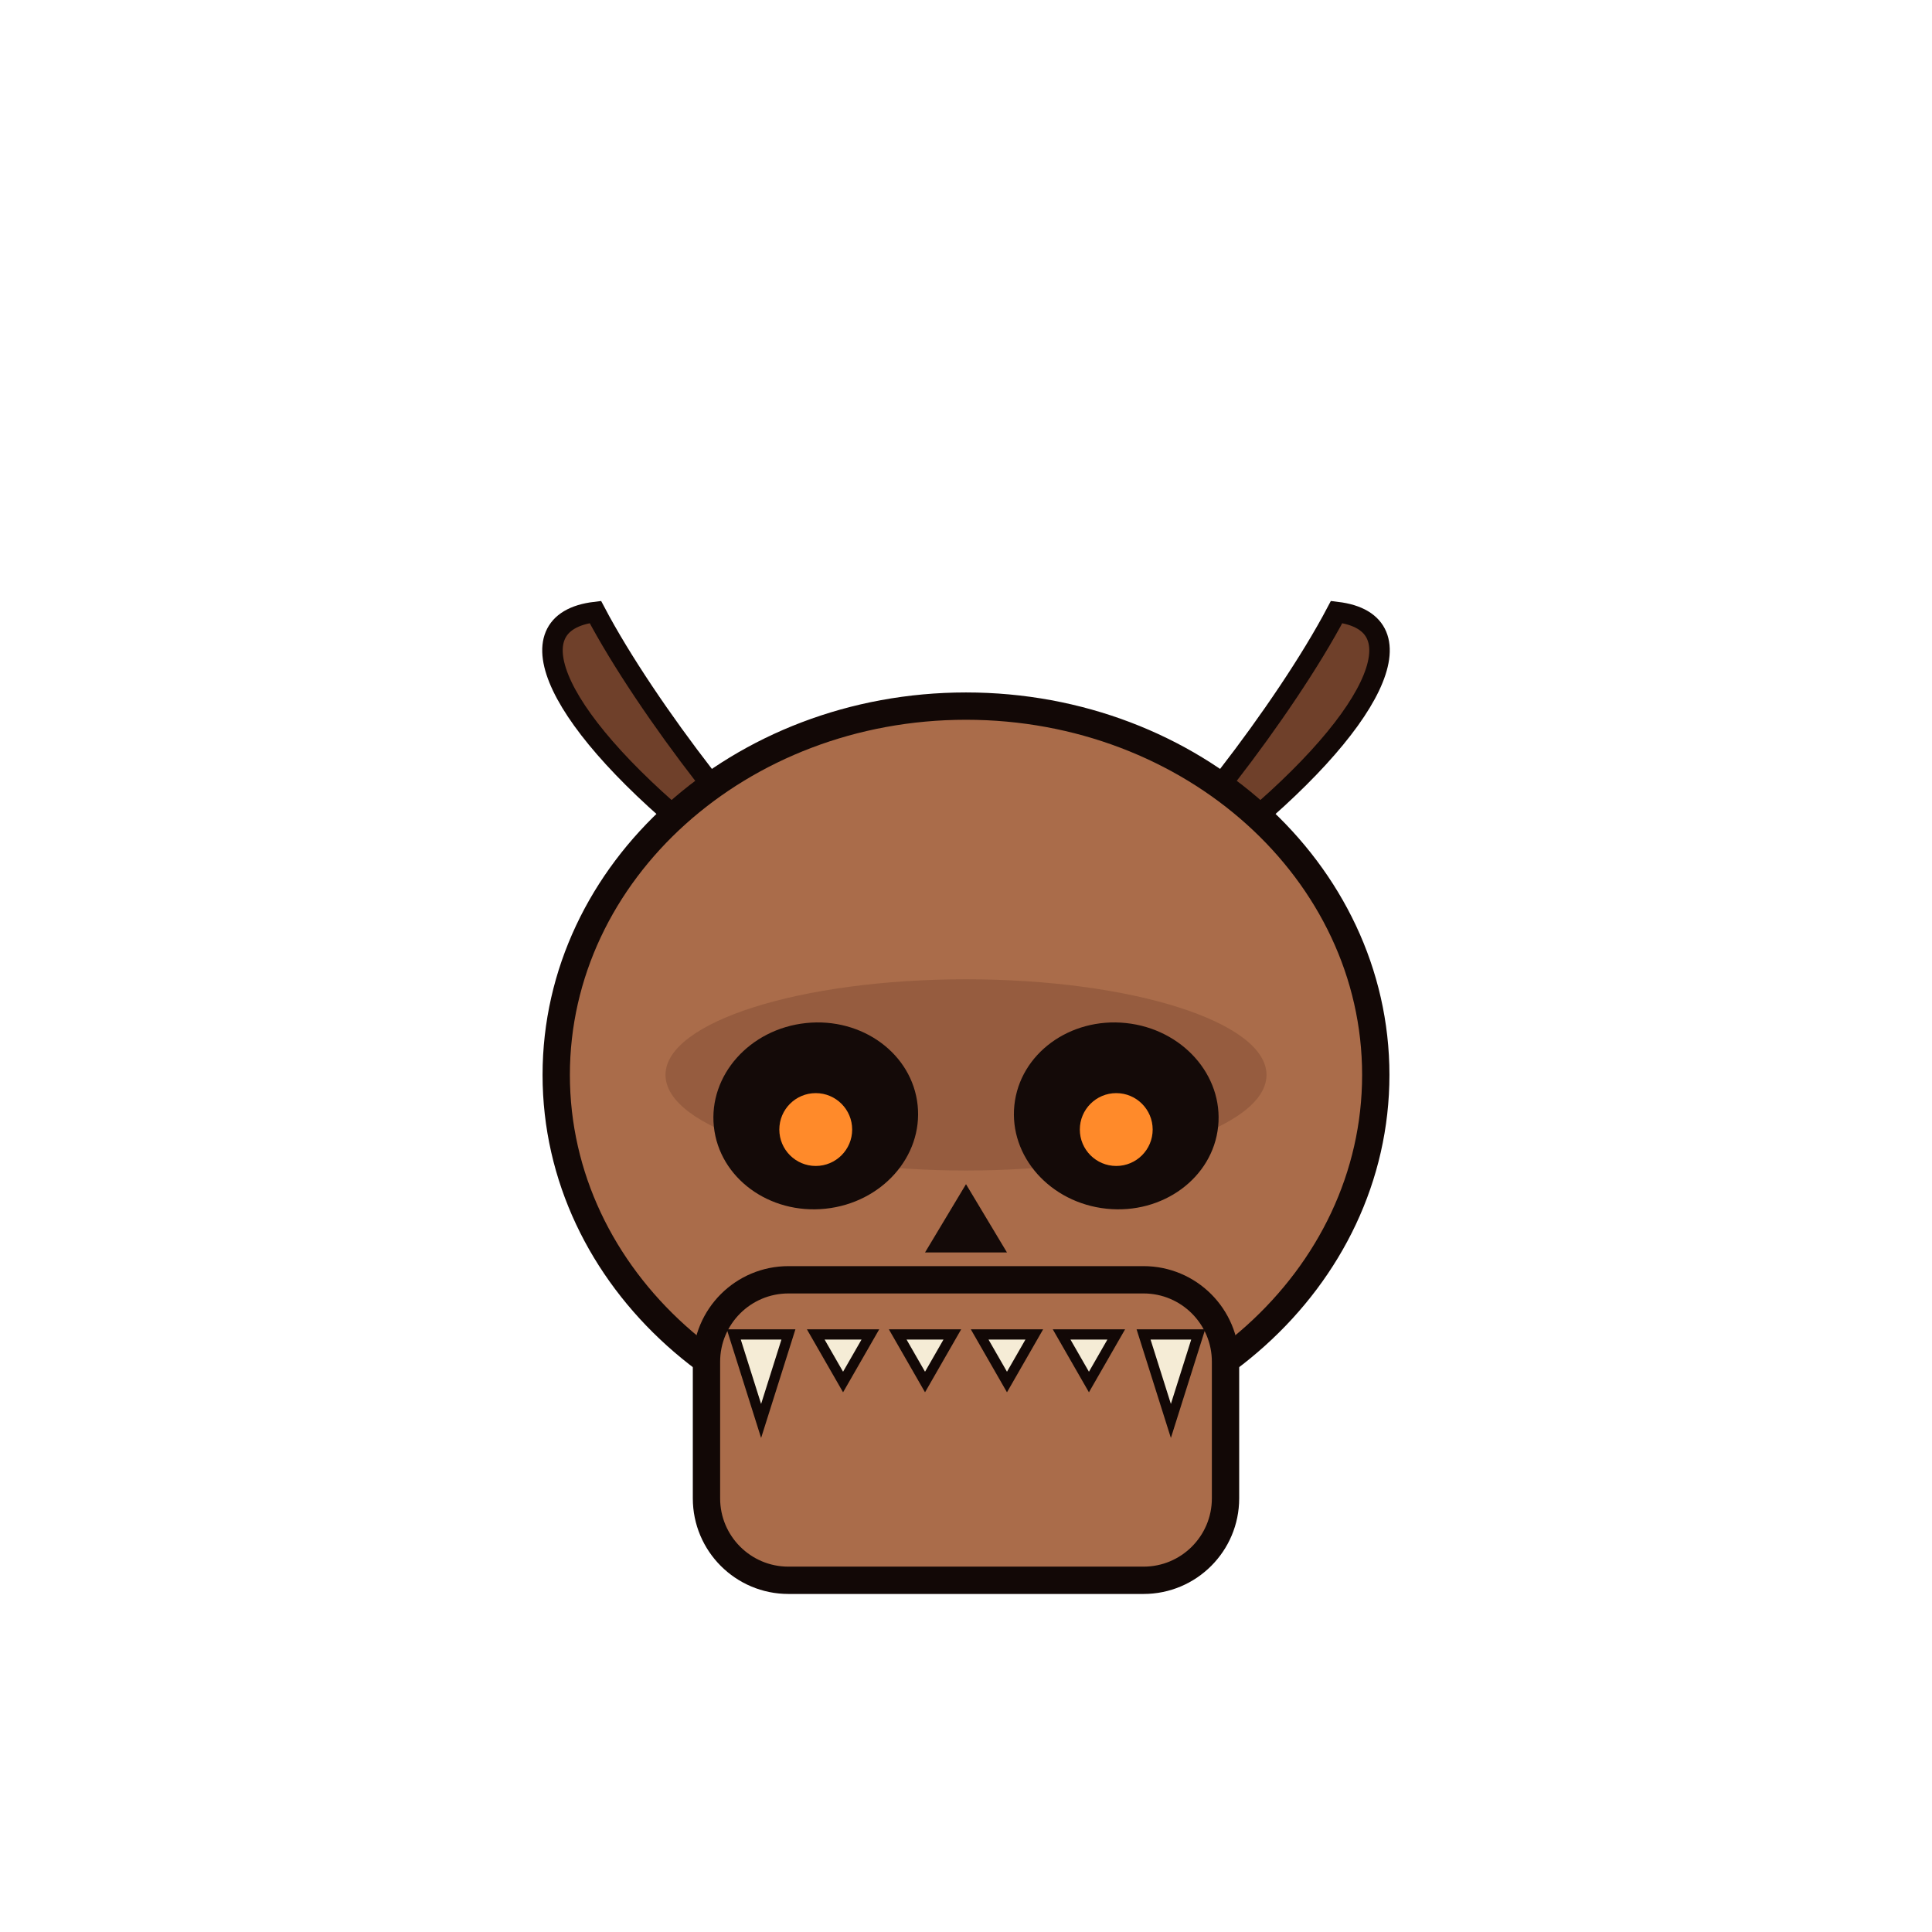
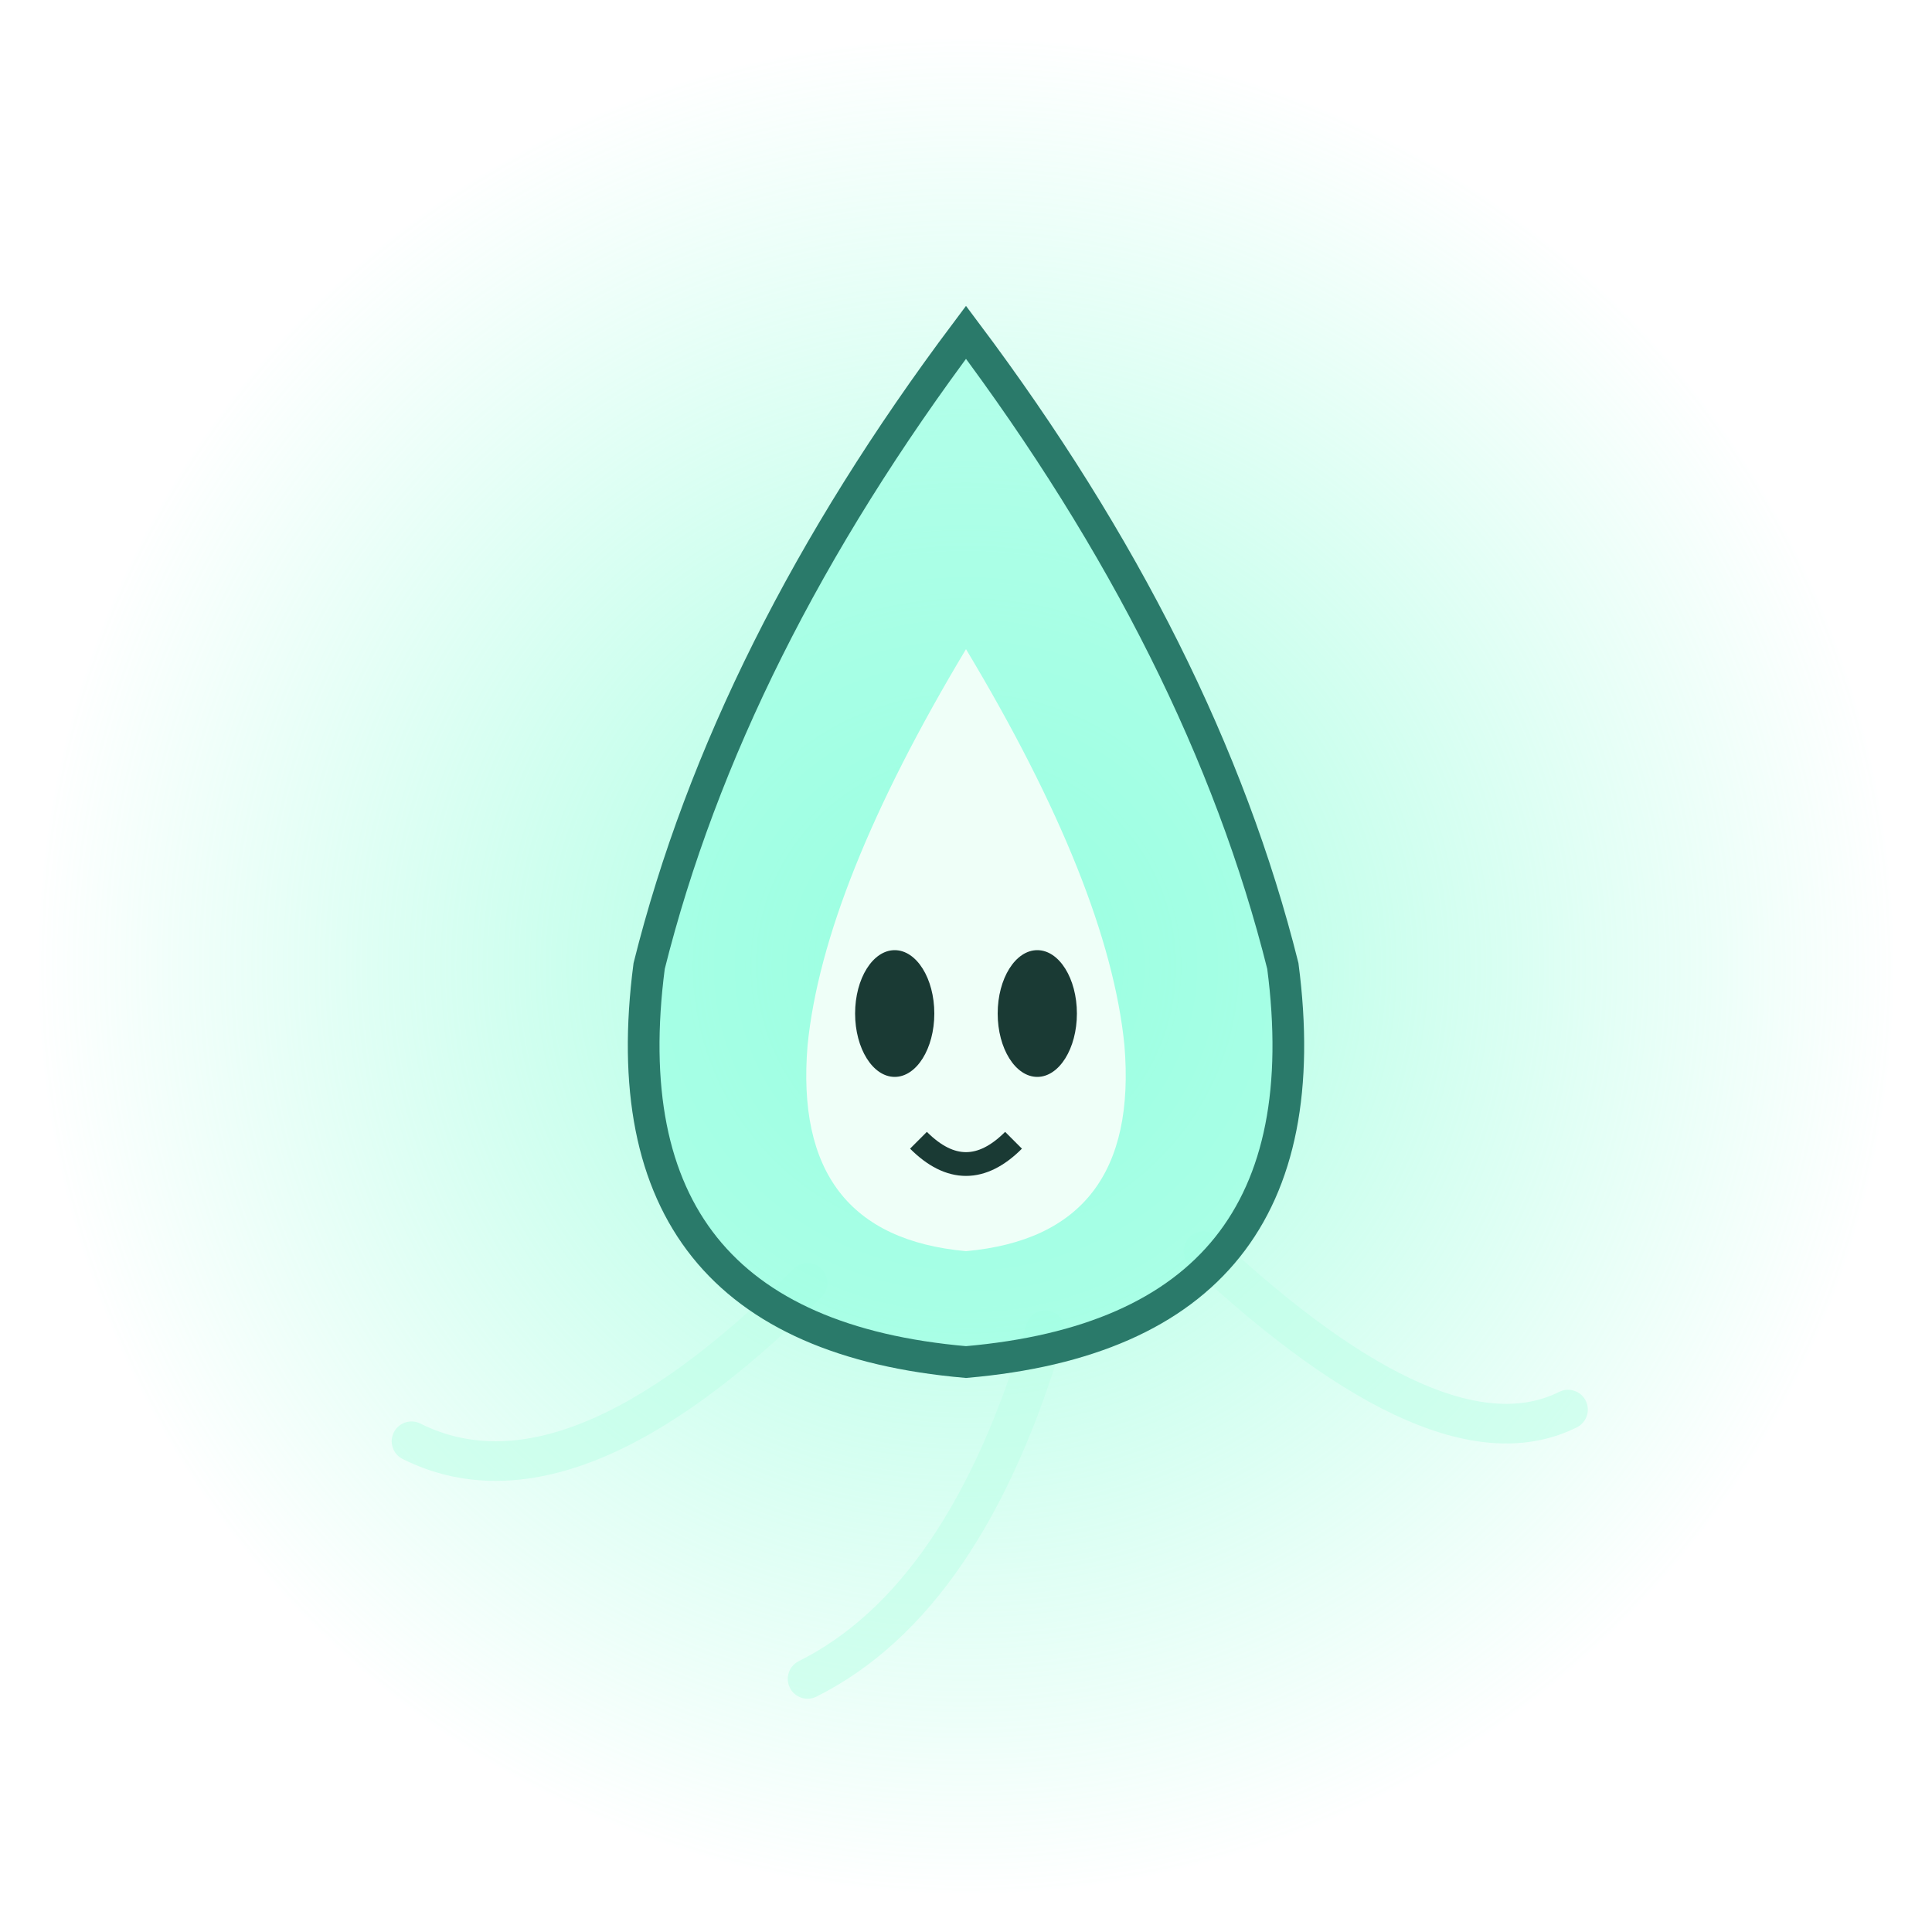
<svg xmlns="http://www.w3.org/2000/svg" viewBox="0 0 200 200" width="200" height="200">
-   <defs />
-   <g transform="translate(100 124) scale(0.707)">
-     <path d="M-38,-52 C-60,-69.511 -66.889,-84.267 -54.267,-85.778 C-46.756,-71.511 -30,-50 -22,-44 Z" fill="#6f402a" stroke="#120806" stroke-width="3" />
-     <path d="M38,-52 C60,-69.511 66.889,-84.267 54.267,-85.778 C46.756,-71.511 30,-50 22,-44 Z" fill="#6f402a" stroke="#120806" stroke-width="3" />
-     <ellipse cx="0" cy="-18" rx="60" ry="54" fill="#aa6c4a" stroke="#120806" stroke-width="4" />
-     <rect x="-38" y="12" width="76" height="44" rx="12" fill="#aa6c4a" stroke="#120806" stroke-width="4" />
-     <ellipse cx="0" cy="-18" rx="44" ry="14" fill="#6f402a" opacity="0.35" />
-     <ellipse cx="-22" cy="-12" rx="15" ry="13.667" fill="#140a08" transform="rotate(-6 -22 -12)" />
-     <circle cx="-22" cy="-10" r="5.333" fill="#ff8a2a" />
-     <ellipse cx="22" cy="-12" rx="15" ry="13.667" fill="#140a08" transform="rotate(6 22 -12)" />
-     <circle cx="22" cy="-10" r="5.333" fill="#ff8a2a" />
-     <path d="M-6,8 L0,-2 L6,8 Z" fill="#140a08" />
-     <path d="M-34,20 L-30,32.667 L-26,20 Z" fill="#f5ecd6" stroke="#120806" stroke-width="1.5" />
-     <path d="M-22,20 L-18,26.967 L-14,20 Z" fill="#f5ecd6" stroke="#120806" stroke-width="1.5" />
-     <path d="M-10,20 L-6,26.967 L-2,20 Z" fill="#f5ecd6" stroke="#120806" stroke-width="1.5" />
-     <path d="M2,20 L6,26.967 L10,20 Z" fill="#f5ecd6" stroke="#120806" stroke-width="1.5" />
-     <path d="M14,20 L18,26.967 L22,20 Z" fill="#f5ecd6" stroke="#120806" stroke-width="1.5" />
-     <path d="M26,20 L30,32.667 L34,20 Z" fill="#f5ecd6" stroke="#120806" stroke-width="1.5" />
+   <defs>
+     <radialGradient id="glow">
+       <stop offset="0" stop-color="#7fffd4" stop-opacity="0.7" />
+       <stop offset="1" stop-color="#7fffd4" stop-opacity="0" />
+     </radialGradient>
+   </defs>
+   <circle cx="100" cy="100" r="96" fill="url(#glow)" />
+   <g transform="translate(100 100) scale(0.820)">
+     <path d="M-20,40 Q-50,70 -70,60 M10,46 Q0,80 -20,90 M30,36 Q60,64 76,56" fill="none" stroke="#bfffe8" stroke-width="5" stroke-linecap="round" opacity="0.6" />
+     <path d="M0,-80 Q30,-40 40,0 Q46,46 0,50 Q-46,46 -40,0 Q-30,-40 0,-80 Z" fill="#8fffe0" fill-opacity="0.55" stroke="#2a7a6a" stroke-width="4" />
+     <path d="M0,-40 Q18,-10 20,10 Q22,34 0,36 Q-22,34 -20,10 Q-18,-10 0,-40 Z" fill="#effff8" />
+     <ellipse cx="-9" cy="6" rx="5" ry="8" fill="#1a3a34" />
+     <ellipse cx="9" cy="6" rx="5" ry="8" fill="#1a3a34" />
+     <path d="M-6,22 Q0,28 6,22" fill="none" stroke="#1a3a34" stroke-width="3" />
  </g>
</svg>
